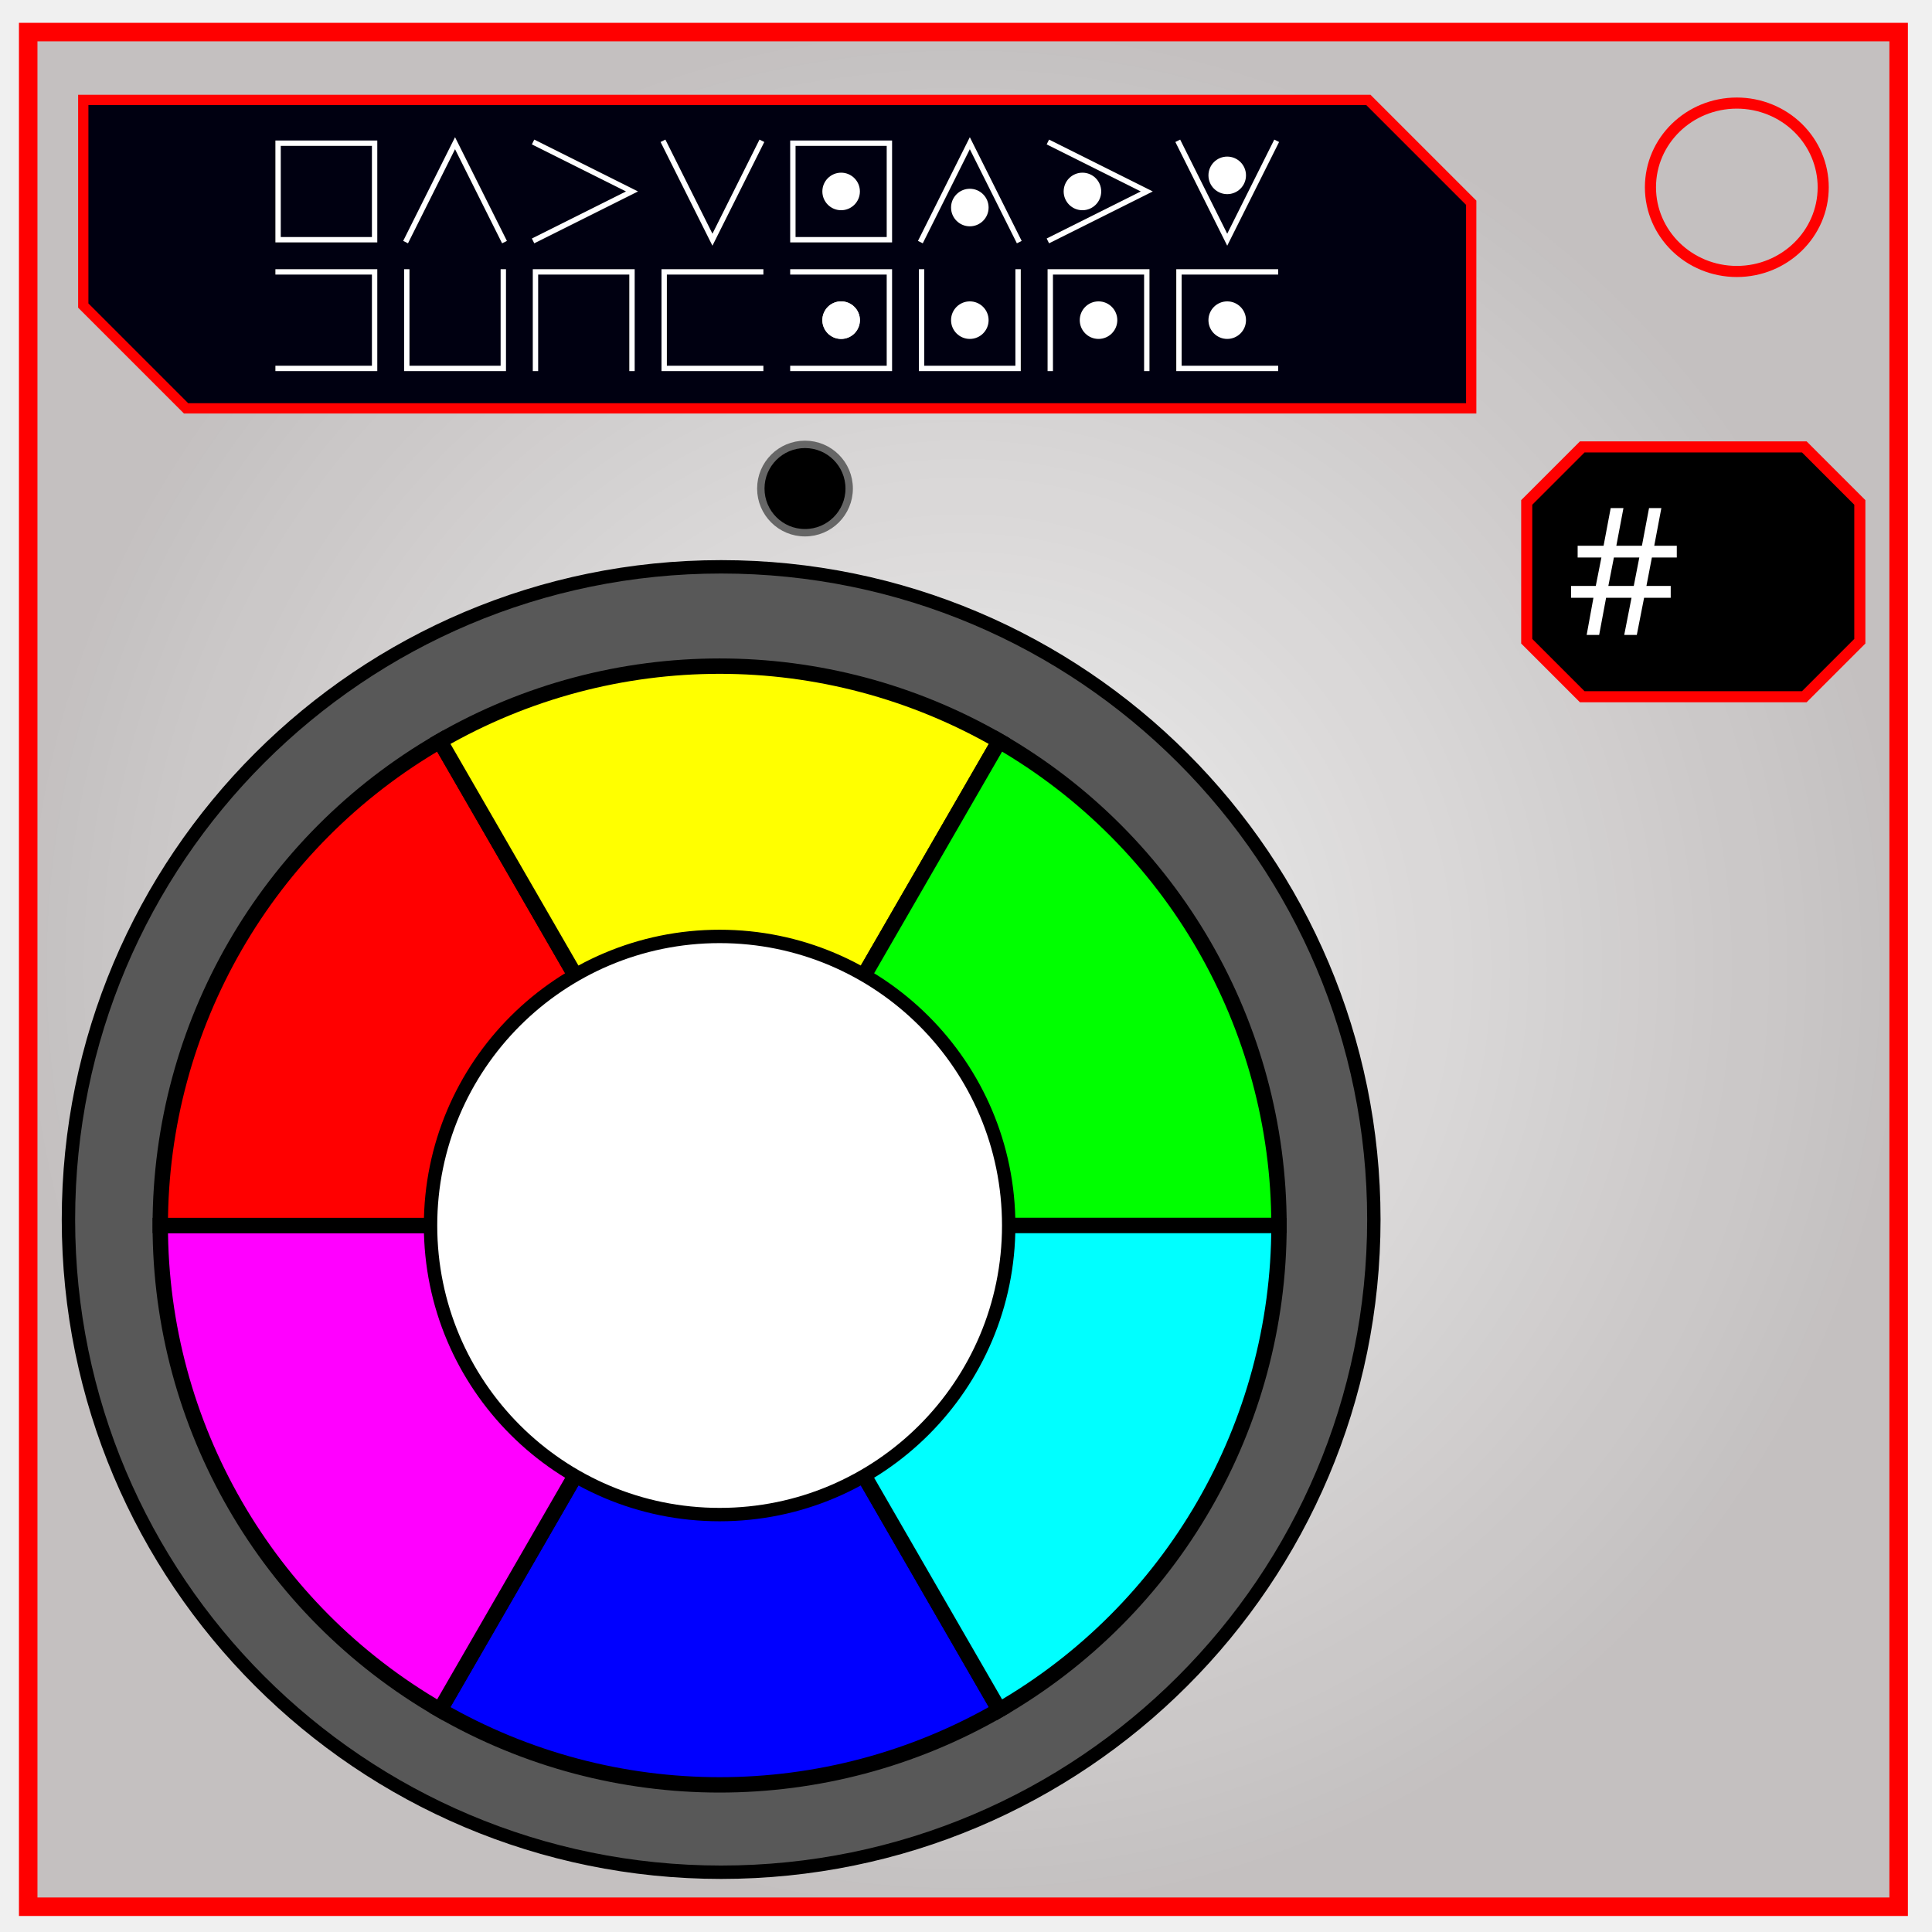
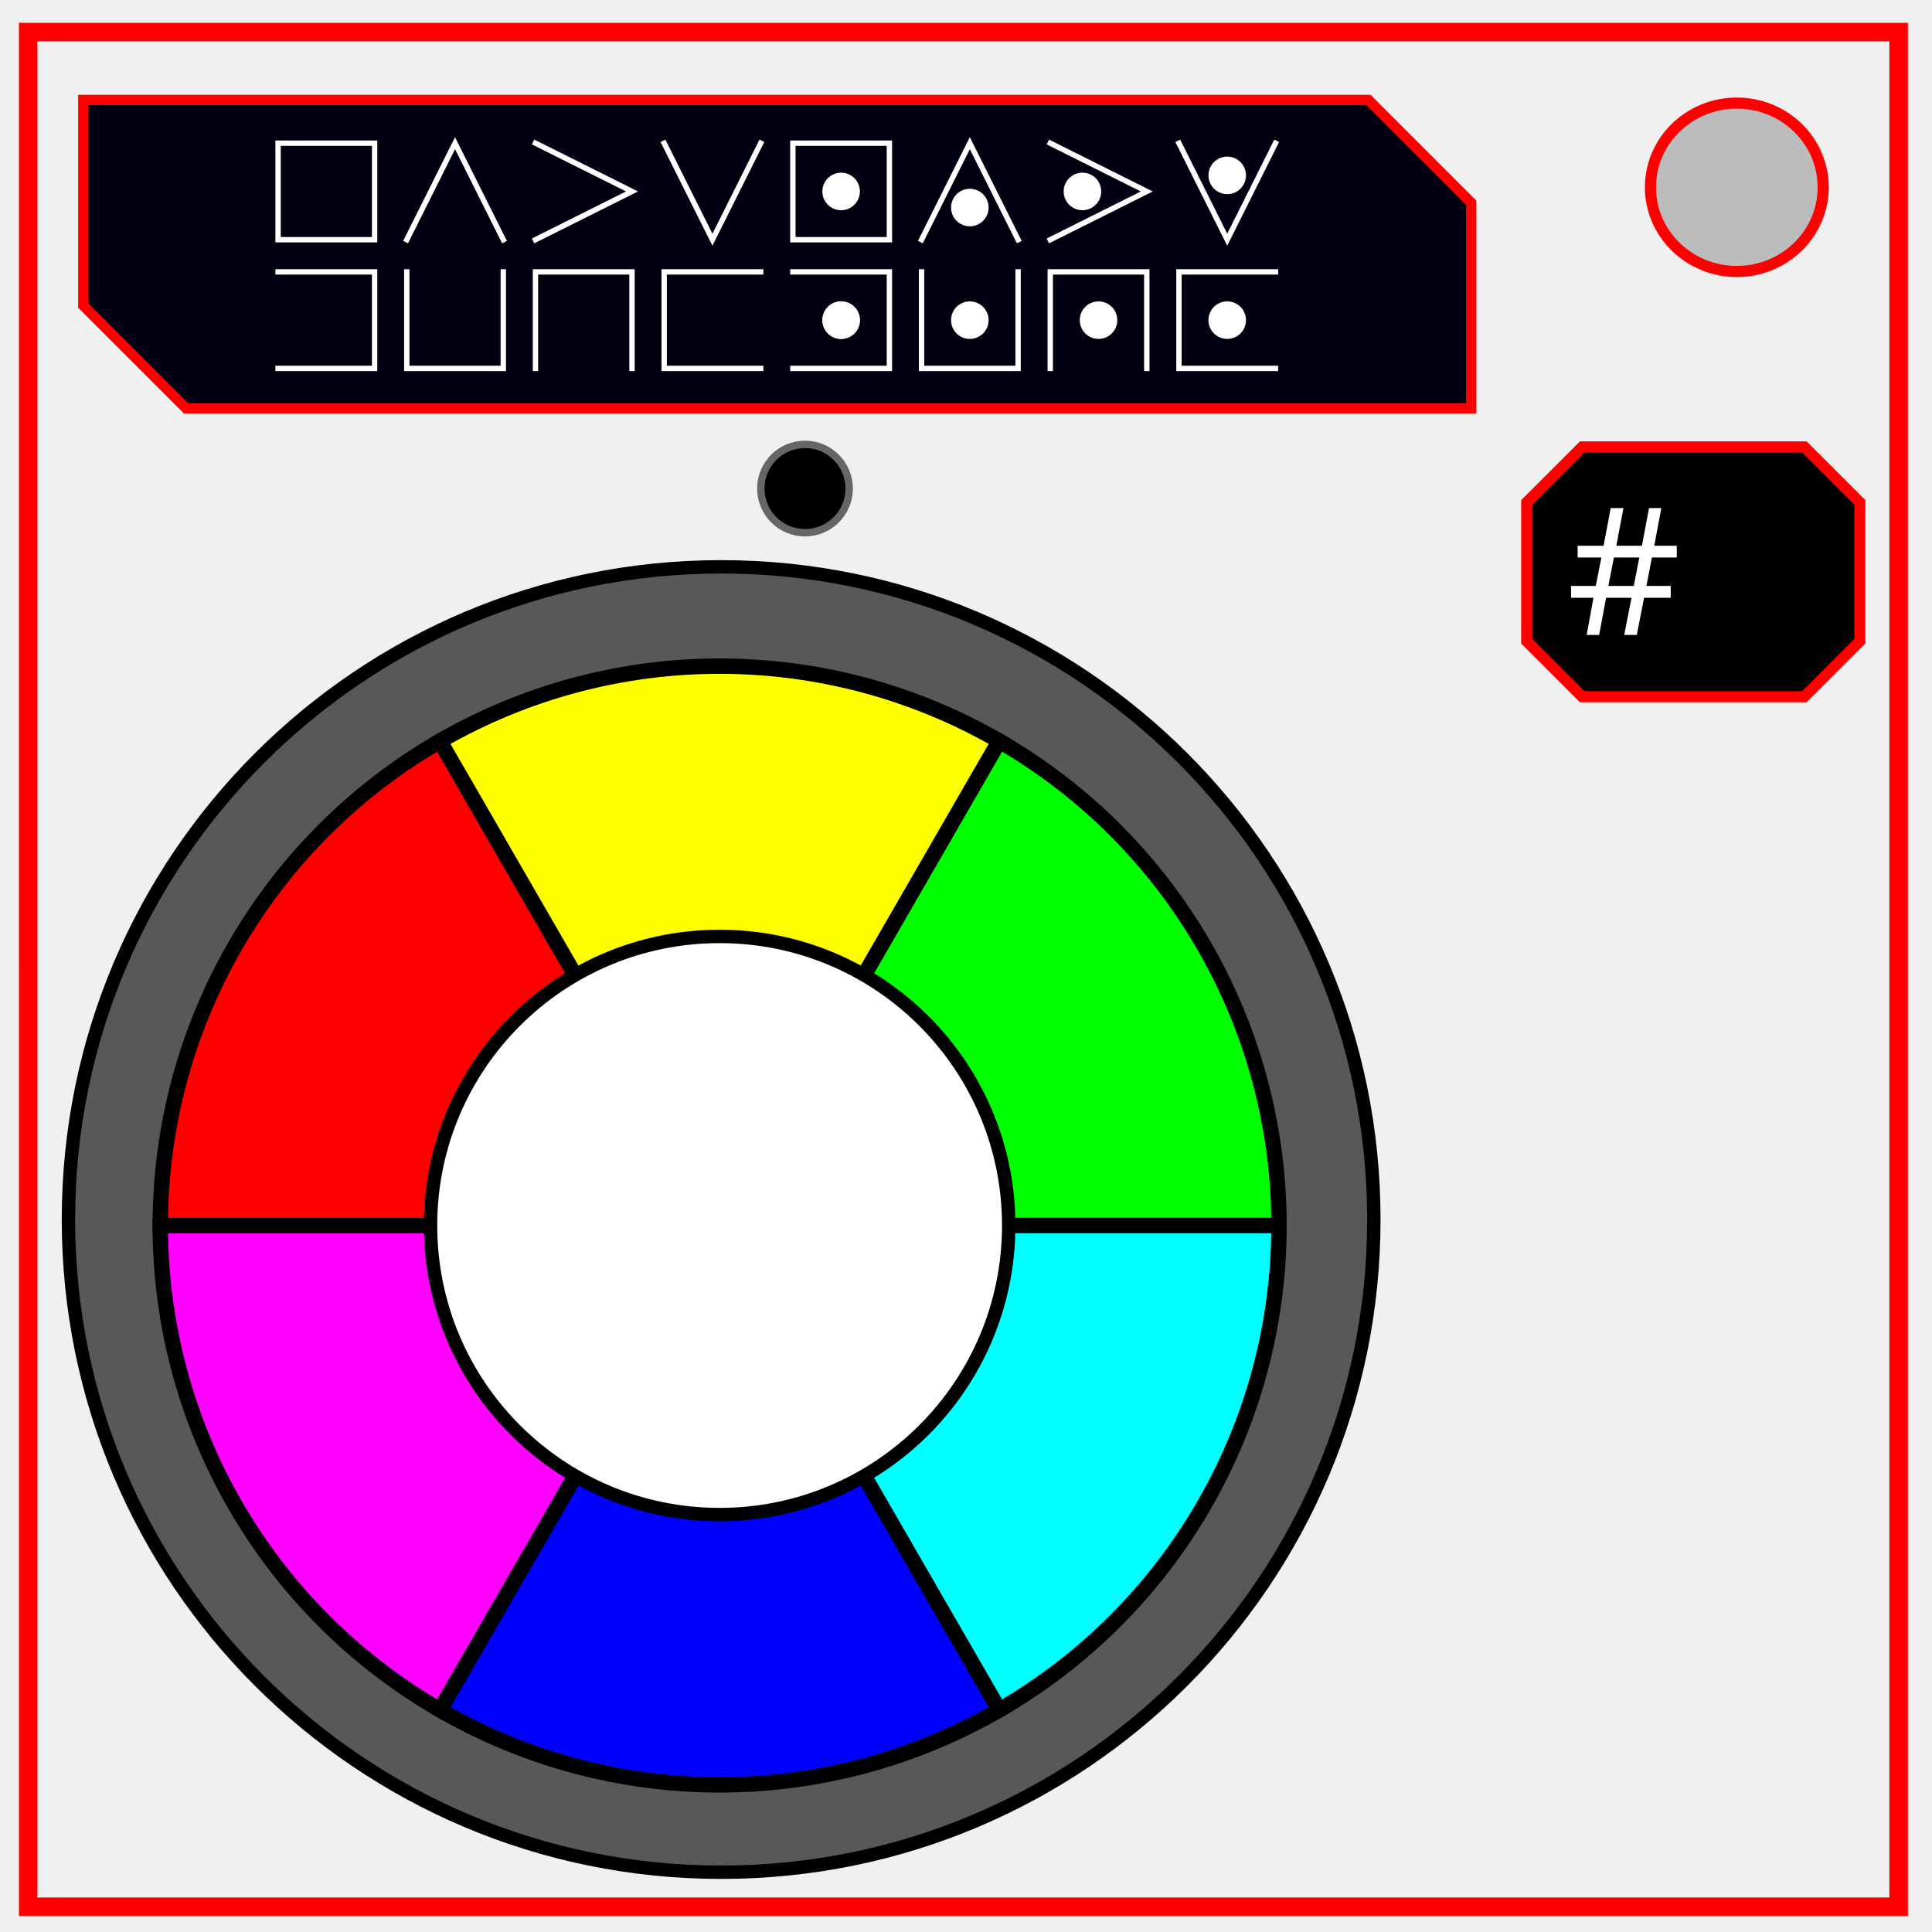
- <svg xmlns="http://www.w3.org/2000/svg" xmlns:ns1="http://www.openswatchbook.org/uri/2009/osb" xmlns:xlink="http://www.w3.org/1999/xlink" viewBox="0.0 0.0 348.0 348.0" fill="none" version="1.1" id="svg6">
+ <svg xmlns="http://www.w3.org/2000/svg" xmlns:ns1="http://www.openswatchbook.org/uri/2009/osb" viewBox="0.0 0.0 348.0 348.0" fill="none" version="1.1" id="svg6">
  <defs id="defs10">
-     <linearGradient id="linearGradient2491">
-       <stop style="stop-color:#120000;stop-opacity:0" offset="0" id="stop2487" />
-       <stop style="stop-color:#120000;stop-opacity:0.2" offset="1" id="stop2489" />
-     </linearGradient>
    <linearGradient id="linearGradient2432" ns1:paint="solid">
      <stop style="stop-color:#ff0000;stop-opacity:1;" offset="0" id="stop2430" />
    </linearGradient>
-     <radialGradient xlink:href="#linearGradient2491" id="radialGradient2493" cx="173.536" cy="174.611" fx="173.536" fy="174.611" r="170.123" gradientTransform="matrix(1,0,0,1.002225,0,-0.3884823)" gradientUnits="userSpaceOnUse" />
  </defs>
-   <path d="M5.079 5.776h336.913v337.67H5.08z" stroke-width="2" stroke="#000" id="path2" style="stroke:#ff0000;stroke-opacity:1;stroke-width:3.333;stroke-miterlimit:4;stroke-dasharray:none;fill-opacity:1;fill:url(#radialGradient2493);fill-rule:evenodd" />
-   <path d="m 297.285,33.733 c 0,-8.376 6.966,-15.165 15.56,-15.165 4.126,0 8.084,1.597 11.001,4.441 2.918,2.844 4.558,6.702 4.558,10.724 0,8.376 -6.966,15.165 -15.56,15.165 -8.593,0 -15.559,-6.79 -15.559,-15.165 z" id="path4" style="stroke:#ff0000;stroke-width:2;fill:none;stroke-opacity:1" />
+   <path d="M5.079 5.776h336.913v337.67H5.08z" stroke-width="2" stroke="#000" id="path2" style="stroke:#ff0000;stroke-opacity:1;stroke-width:3.333;stroke-miterlimit:4;stroke-dasharray:none;fill-opacity:1;fill:none;fill-rule:evenodd" />
+   <path d="m 297.285,33.733 c 0,-8.376 6.966,-15.165 15.56,-15.165 4.126,0 8.084,1.597 11.001,4.441 2.918,2.844 4.558,6.702 4.558,10.724 0,8.376 -6.966,15.165 -15.56,15.165 -8.593,0 -15.559,-6.79 -15.559,-15.165 z" id="path4" style="stroke:#ff0000;stroke-width:2;fill:#555555;stroke-opacity:1;fill-opacity:0.333" />
  <circle style="fill:#585858;fill-opacity:1;fill-rule:nonzero;stroke:#000000;stroke-width:2.411;stroke-linecap:square;stroke-linejoin:miter;stroke-miterlimit:4;stroke-dasharray:none;stroke-dashoffset:0;stroke-opacity:1" id="path822" cy="219.667" cx="129.896" r="117.568" />
  <path id="path828" style="fill:#0000ff;fill-opacity:1;fill-rule:nonzero;stroke:#000000;stroke-width:2.77;stroke-linecap:square;stroke-linejoin:miter;stroke-miterlimit:4;stroke-dasharray:none;stroke-dashoffset:0;stroke-opacity:1" d="M 180,308 A 100.755,100.755 0 0 1 79.245,308 L 129.622,220.743 Z" />
  <path d="M 79.245,308 A 100.755,100.755 0 0 1 28.867,220.743 l 100.755,1e-5 z" style="fill:#ff00ff;fill-opacity:1;fill-rule:nonzero;stroke:#000000;stroke-width:2.77;stroke-linecap:square;stroke-linejoin:miter;stroke-miterlimit:4;stroke-dasharray:none;stroke-dashoffset:0;stroke-opacity:1" id="path832" />
  <path id="path834" style="fill:#ff0000;fill-opacity:1;fill-rule:nonzero;stroke:#000000;stroke-width:2.77;stroke-linecap:square;stroke-linejoin:miter;stroke-miterlimit:4;stroke-dasharray:none;stroke-dashoffset:0;stroke-opacity:1" d="m 28.867,220.743 a 100.755,100.755 0 0 1 50.378,-87.257 l 50.378,87.257 z" />
  <path d="m -79.245,-133.486 a 100.755,100.755 0 0 1 -100.755,0 l 50.378,-87.257 z" style="fill:#ffff00;fill-opacity:1;fill-rule:nonzero;stroke:#000000;stroke-width:2.77;stroke-linecap:square;stroke-linejoin:miter;stroke-miterlimit:4;stroke-dasharray:none;stroke-dashoffset:0;stroke-opacity:1" id="path836" transform="scale(-1)" />
  <path id="path838" style="fill:#00ff00;fill-opacity:1;fill-rule:nonzero;stroke:#000000;stroke-width:2.77;stroke-linecap:square;stroke-linejoin:miter;stroke-miterlimit:4;stroke-dasharray:none;stroke-dashoffset:0;stroke-opacity:1" d="m -180,-133.486 a 100.755,100.755 0 0 1 -50.378,-87.257 l 100.755,0 z" transform="scale(-1)" />
  <path d="M -230.378,-220.743 A 100.755,100.755 0 0 1 -180,-308 l 50.378,87.257 z" style="fill:#00ffff;fill-opacity:1;fill-rule:nonzero;stroke:#000000;stroke-width:2.77;stroke-linecap:square;stroke-linejoin:miter;stroke-miterlimit:4;stroke-dasharray:none;stroke-dashoffset:0;stroke-opacity:1" id="path840" transform="scale(-1)" />
  <circle style="fill:#ffffff;fill-opacity:1;fill-rule:nonzero;stroke:#000000;stroke-width:2.411;stroke-linecap:square;stroke-linejoin:miter;stroke-miterlimit:4;stroke-dasharray:none;stroke-dashoffset:0;stroke-opacity:1" id="path842" cx="129.622" cy="220.743" r="52.07" />
  <text xml:space="preserve" style="font-style:normal;font-weight:normal;font-size:32px;line-height:1.25;font-family:sans-serif;text-align:center;letter-spacing:0px;word-spacing:0px;text-anchor:middle;fill:#000000;fill-opacity:1;stroke:none" x="141.842" y="94.718" id="text849">
    <tspan id="tspan847" x="141.842" y="123.913" />
  </text>
  <circle style="fill:#000000;fill-opacity:1;fill-rule:nonzero;stroke:#666666;stroke-width:1.333;stroke-linecap:square;stroke-linejoin:miter;stroke-miterlimit:4;stroke-dasharray:none;stroke-dashoffset:0;stroke-opacity:1" id="path853" cx="145" cy="88" r="7.958" />
  <path style="fill:#000011;fill-opacity:1;fill-rule:nonzero;stroke:#ff0000;stroke-width:1.852;stroke-linecap:square;stroke-linejoin:miter;stroke-miterlimit:4;stroke-dasharray:none;stroke-dashoffset:0;stroke-opacity:1" d="M 15,18 V 55.037 L 33.519,73.556 H 265 V 36.519 L 246.481,18 Z" id="path865" />
  <path style="fill:#000000;fill-opacity:1;fill-rule:nonzero;stroke:#ff0000;stroke-width:2;stroke-linecap:square;stroke-linejoin:miter;stroke-miterlimit:4;stroke-dasharray:none;stroke-dashoffset:0;stroke-opacity:1" d="m 335,115.5 -10,10 h -40 l -10,-10 -10e-6,-25 10,-10 h 40 l 10,10 z" id="path869" />
  <text xml:space="preserve" style="font-style:normal;font-weight:normal;font-size:32px;line-height:1.25;font-family:sans-serif;text-align:center;letter-spacing:0px;word-spacing:0px;text-anchor:middle;fill:#ffffff;fill-opacity:1;stroke:none" x="305.004" y="114.37" id="text874">
    <tspan id="tspan872" x="305.004" y="114.37">#</tspan>
  </text>
  <g transform="matrix(1.36898,0,0,1.36898,366.991,-231.8717)" id="layer1" style="stroke:#ffffff;stroke-opacity:1">
    <path id="path1032" d="m -231.487,217.85 h 12.7 v -12.7 h -12.7" style="fill:none;fill-opacity:1;fill-rule:nonzero;stroke:#ffffff;stroke-width:0.706;stroke-linecap:square;stroke-linejoin:miter;stroke-miterlimit:4;stroke-dasharray:none;stroke-dashoffset:0;stroke-opacity:1" />
    <path style="fill:none;fill-opacity:1;fill-rule:nonzero;stroke:#ffffff;stroke-width:0.706;stroke-linecap:square;stroke-linejoin:miter;stroke-miterlimit:4;stroke-dasharray:none;stroke-dashoffset:0;stroke-opacity:1" d="m -214.554,205.15 v 12.7 h 12.7 v -12.7" id="path1034" />
    <path id="path1036" d="m -184.921,217.85 v -12.7 h -12.7 v 12.7" style="fill:none;fill-opacity:1;fill-rule:nonzero;stroke:#ffffff;stroke-width:0.706;stroke-linecap:square;stroke-linejoin:miter;stroke-miterlimit:4;stroke-dasharray:none;stroke-dashoffset:0;stroke-opacity:1" />
    <path style="fill:none;fill-opacity:1;fill-rule:nonzero;stroke:#ffffff;stroke-width:0.706;stroke-linecap:square;stroke-linejoin:miter;stroke-miterlimit:4;stroke-dasharray:none;stroke-dashoffset:0;stroke-opacity:1" d="m -167.987,205.15 h -12.7 v 12.7 h 12.7" id="path1038" />
    <path style="fill:none;fill-opacity:1;fill-rule:nonzero;stroke:#ffffff;stroke-width:0.706;stroke-linecap:square;stroke-linejoin:miter;stroke-miterlimit:4;stroke-dasharray:none;stroke-dashoffset:0;stroke-opacity:1" d="m -231.487,200.916 h 12.7 v -12.7 h -12.7 z" id="path1040" />
    <path id="path1042" d="m -214.554,200.916 6.35,-12.7 6.35,12.7" style="fill:none;fill-opacity:1;fill-rule:nonzero;stroke:#ffffff;stroke-width:0.706;stroke-linecap:square;stroke-linejoin:miter;stroke-miterlimit:4;stroke-dasharray:none;stroke-dashoffset:0;stroke-opacity:1" />
    <path style="fill:none;fill-opacity:1;fill-rule:nonzero;stroke:#ffffff;stroke-width:0.706;stroke-linecap:square;stroke-linejoin:miter;stroke-miterlimit:4;stroke-dasharray:none;stroke-dashoffset:0;stroke-opacity:1" d="m -197.621,188.216 12.7,6.35 -12.7,6.35" id="path1044" />
    <path id="path1046" d="m -167.987,188.216 -6.35,12.7 -6.35,-12.7" style="fill:none;fill-opacity:1;fill-rule:nonzero;stroke:#ffffff;stroke-width:0.706;stroke-linecap:square;stroke-linejoin:miter;stroke-miterlimit:4;stroke-dasharray:none;stroke-dashoffset:0;stroke-opacity:1" />
    <path style="fill:none;fill-opacity:1;fill-rule:nonzero;stroke:#ffffff;stroke-width:0.706;stroke-linecap:square;stroke-linejoin:miter;stroke-miterlimit:4;stroke-dasharray:none;stroke-dashoffset:0;stroke-opacity:1" d="m -163.754,217.85 h 12.7 v -12.7 h -12.7" id="path1058" />
    <path id="path1060" d="m -146.821,205.15 v 12.7 h 12.7 v -12.7" style="fill:none;fill-opacity:1;fill-rule:nonzero;stroke:#ffffff;stroke-width:0.706;stroke-linecap:square;stroke-linejoin:miter;stroke-miterlimit:4;stroke-dasharray:none;stroke-dashoffset:0;stroke-opacity:1" />
    <path style="fill:none;fill-opacity:1;fill-rule:nonzero;stroke:#ffffff;stroke-width:0.706;stroke-linecap:square;stroke-linejoin:miter;stroke-miterlimit:4;stroke-dasharray:none;stroke-dashoffset:0;stroke-opacity:1" d="m -117.187,217.85 v -12.7 h -12.7 v 12.7" id="path1062" />
    <path id="path1064" d="m -100.254,205.15 h -12.7 v 12.7 h 12.7" style="fill:none;fill-opacity:1;fill-rule:nonzero;stroke:#ffffff;stroke-width:0.706;stroke-linecap:square;stroke-linejoin:miter;stroke-miterlimit:4;stroke-dasharray:none;stroke-dashoffset:0;stroke-opacity:1" />
    <path id="path1066" d="m -163.754,200.916 h 12.7 v -12.7 h -12.7 z" style="fill:none;fill-opacity:1;fill-rule:nonzero;stroke:#ffffff;stroke-width:0.706;stroke-linecap:square;stroke-linejoin:miter;stroke-miterlimit:4;stroke-dasharray:none;stroke-dashoffset:0;stroke-opacity:1" />
    <path style="fill:none;fill-opacity:1;fill-rule:nonzero;stroke:#ffffff;stroke-width:0.706;stroke-linecap:square;stroke-linejoin:miter;stroke-miterlimit:4;stroke-dasharray:none;stroke-dashoffset:0;stroke-opacity:1" d="m -146.821,200.916 6.35,-12.7 6.35,12.7" id="path1068" />
    <path id="path1070" d="m -129.887,188.216 12.7,6.35 -12.7,6.35" style="fill:none;fill-opacity:1;fill-rule:nonzero;stroke:#ffffff;stroke-width:0.706;stroke-linecap:square;stroke-linejoin:miter;stroke-miterlimit:4;stroke-dasharray:none;stroke-dashoffset:0;stroke-opacity:1" />
    <path style="fill:none;fill-opacity:1;fill-rule:nonzero;stroke:#ffffff;stroke-width:0.706;stroke-linecap:square;stroke-linejoin:miter;stroke-miterlimit:4;stroke-dasharray:none;stroke-dashoffset:0;stroke-opacity:1" d="m -100.254,188.216 -6.35,12.7 -6.35,-12.7" id="path1072" />
    <circle r="2.117" cy="194.566" cx="-157.404" id="path1076" style="fill:#ffffff;fill-opacity:1;fill-rule:nonzero;stroke:#ffffff;stroke-width:0.706;stroke-linecap:square;stroke-linejoin:miter;stroke-miterlimit:4;stroke-dasharray:none;stroke-dashoffset:0;stroke-opacity:1" />
    <circle style="fill:#000000;fill-opacity:1;fill-rule:nonzero;stroke:#ffffff;stroke-width:0.706;stroke-linecap:square;stroke-linejoin:miter;stroke-miterlimit:4;stroke-dasharray:none;stroke-dashoffset:0;stroke-opacity:1" id="circle1078" cx="-157.404" cy="211.5" r="2.117" />
    <circle r="2.117" cy="211.5" cx="-157.404" id="circle1080" style="fill:#ffffff;fill-opacity:1;fill-rule:nonzero;stroke:#ffffff;stroke-width:0.706;stroke-linecap:square;stroke-linejoin:miter;stroke-miterlimit:4;stroke-dasharray:none;stroke-dashoffset:0;stroke-opacity:1" />
    <circle style="fill:#ffffff;fill-opacity:1;fill-rule:nonzero;stroke:#ffffff;stroke-width:0.706;stroke-linecap:square;stroke-linejoin:miter;stroke-miterlimit:4;stroke-dasharray:none;stroke-dashoffset:0;stroke-opacity:1" id="circle1086" cx="-140.471" cy="196.683" r="2.117" />
    <circle style="fill:#ffffff;fill-opacity:1;fill-rule:nonzero;stroke:#ffffff;stroke-width:0.706;stroke-linecap:square;stroke-linejoin:miter;stroke-miterlimit:4;stroke-dasharray:none;stroke-dashoffset:0;stroke-opacity:1" id="circle1088" cx="-140.471" cy="211.5" r="2.117" />
    <circle style="fill:#ffffff;fill-opacity:1;fill-rule:nonzero;stroke:#ffffff;stroke-width:0.706;stroke-linecap:square;stroke-linejoin:miter;stroke-miterlimit:4;stroke-dasharray:none;stroke-dashoffset:0;stroke-opacity:1" id="circle1094" cx="-125.654" cy="194.566" r="2.117" />
    <circle style="fill:#ffffff;fill-opacity:1;fill-rule:nonzero;stroke:#ffffff;stroke-width:0.706;stroke-linecap:square;stroke-linejoin:miter;stroke-miterlimit:4;stroke-dasharray:none;stroke-dashoffset:0;stroke-opacity:1" id="circle1096" cx="-123.537" cy="211.5" r="2.117" />
    <circle r="2.117" cy="192.45" cx="-106.604" id="circle1102" style="fill:#ffffff;fill-opacity:1;fill-rule:nonzero;stroke:#ffffff;stroke-width:0.706;stroke-linecap:square;stroke-linejoin:miter;stroke-miterlimit:4;stroke-dasharray:none;stroke-dashoffset:0;stroke-opacity:1" />
    <circle r="2.117" cy="211.5" cx="-106.604" id="circle1104" style="fill:#ffffff;fill-opacity:1;fill-rule:nonzero;stroke:#ffffff;stroke-width:0.706;stroke-linecap:square;stroke-linejoin:miter;stroke-miterlimit:4;stroke-dasharray:none;stroke-dashoffset:0;stroke-opacity:1" />
  </g>
</svg>
